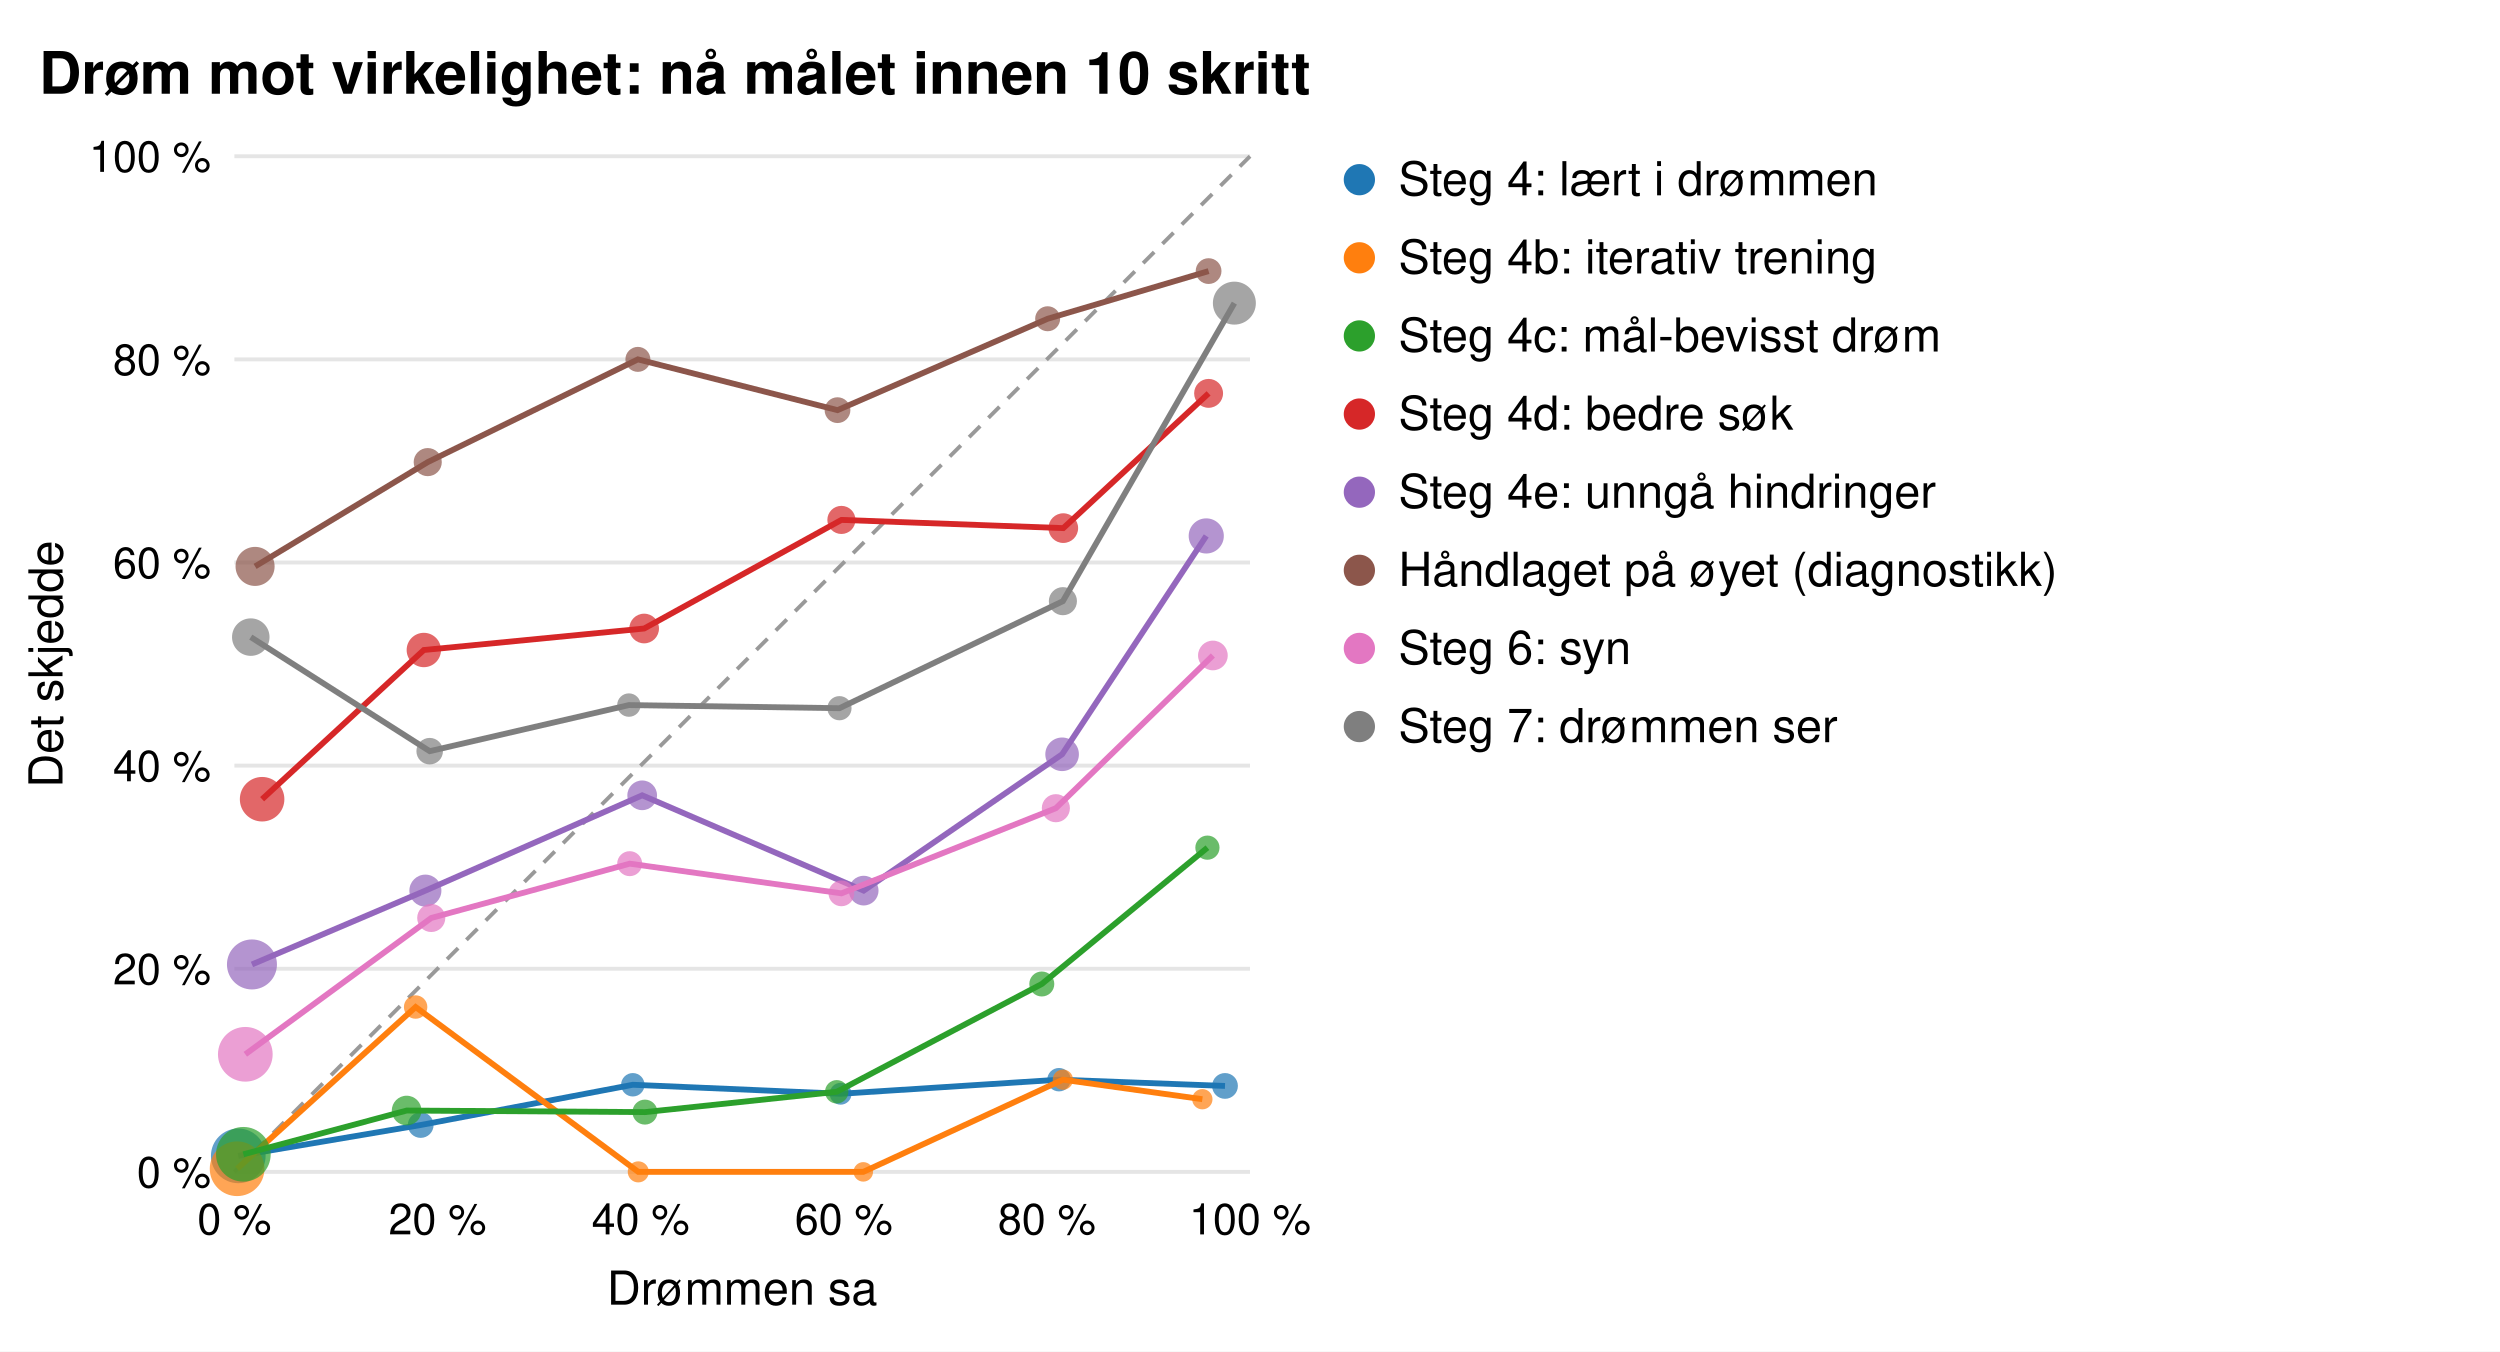
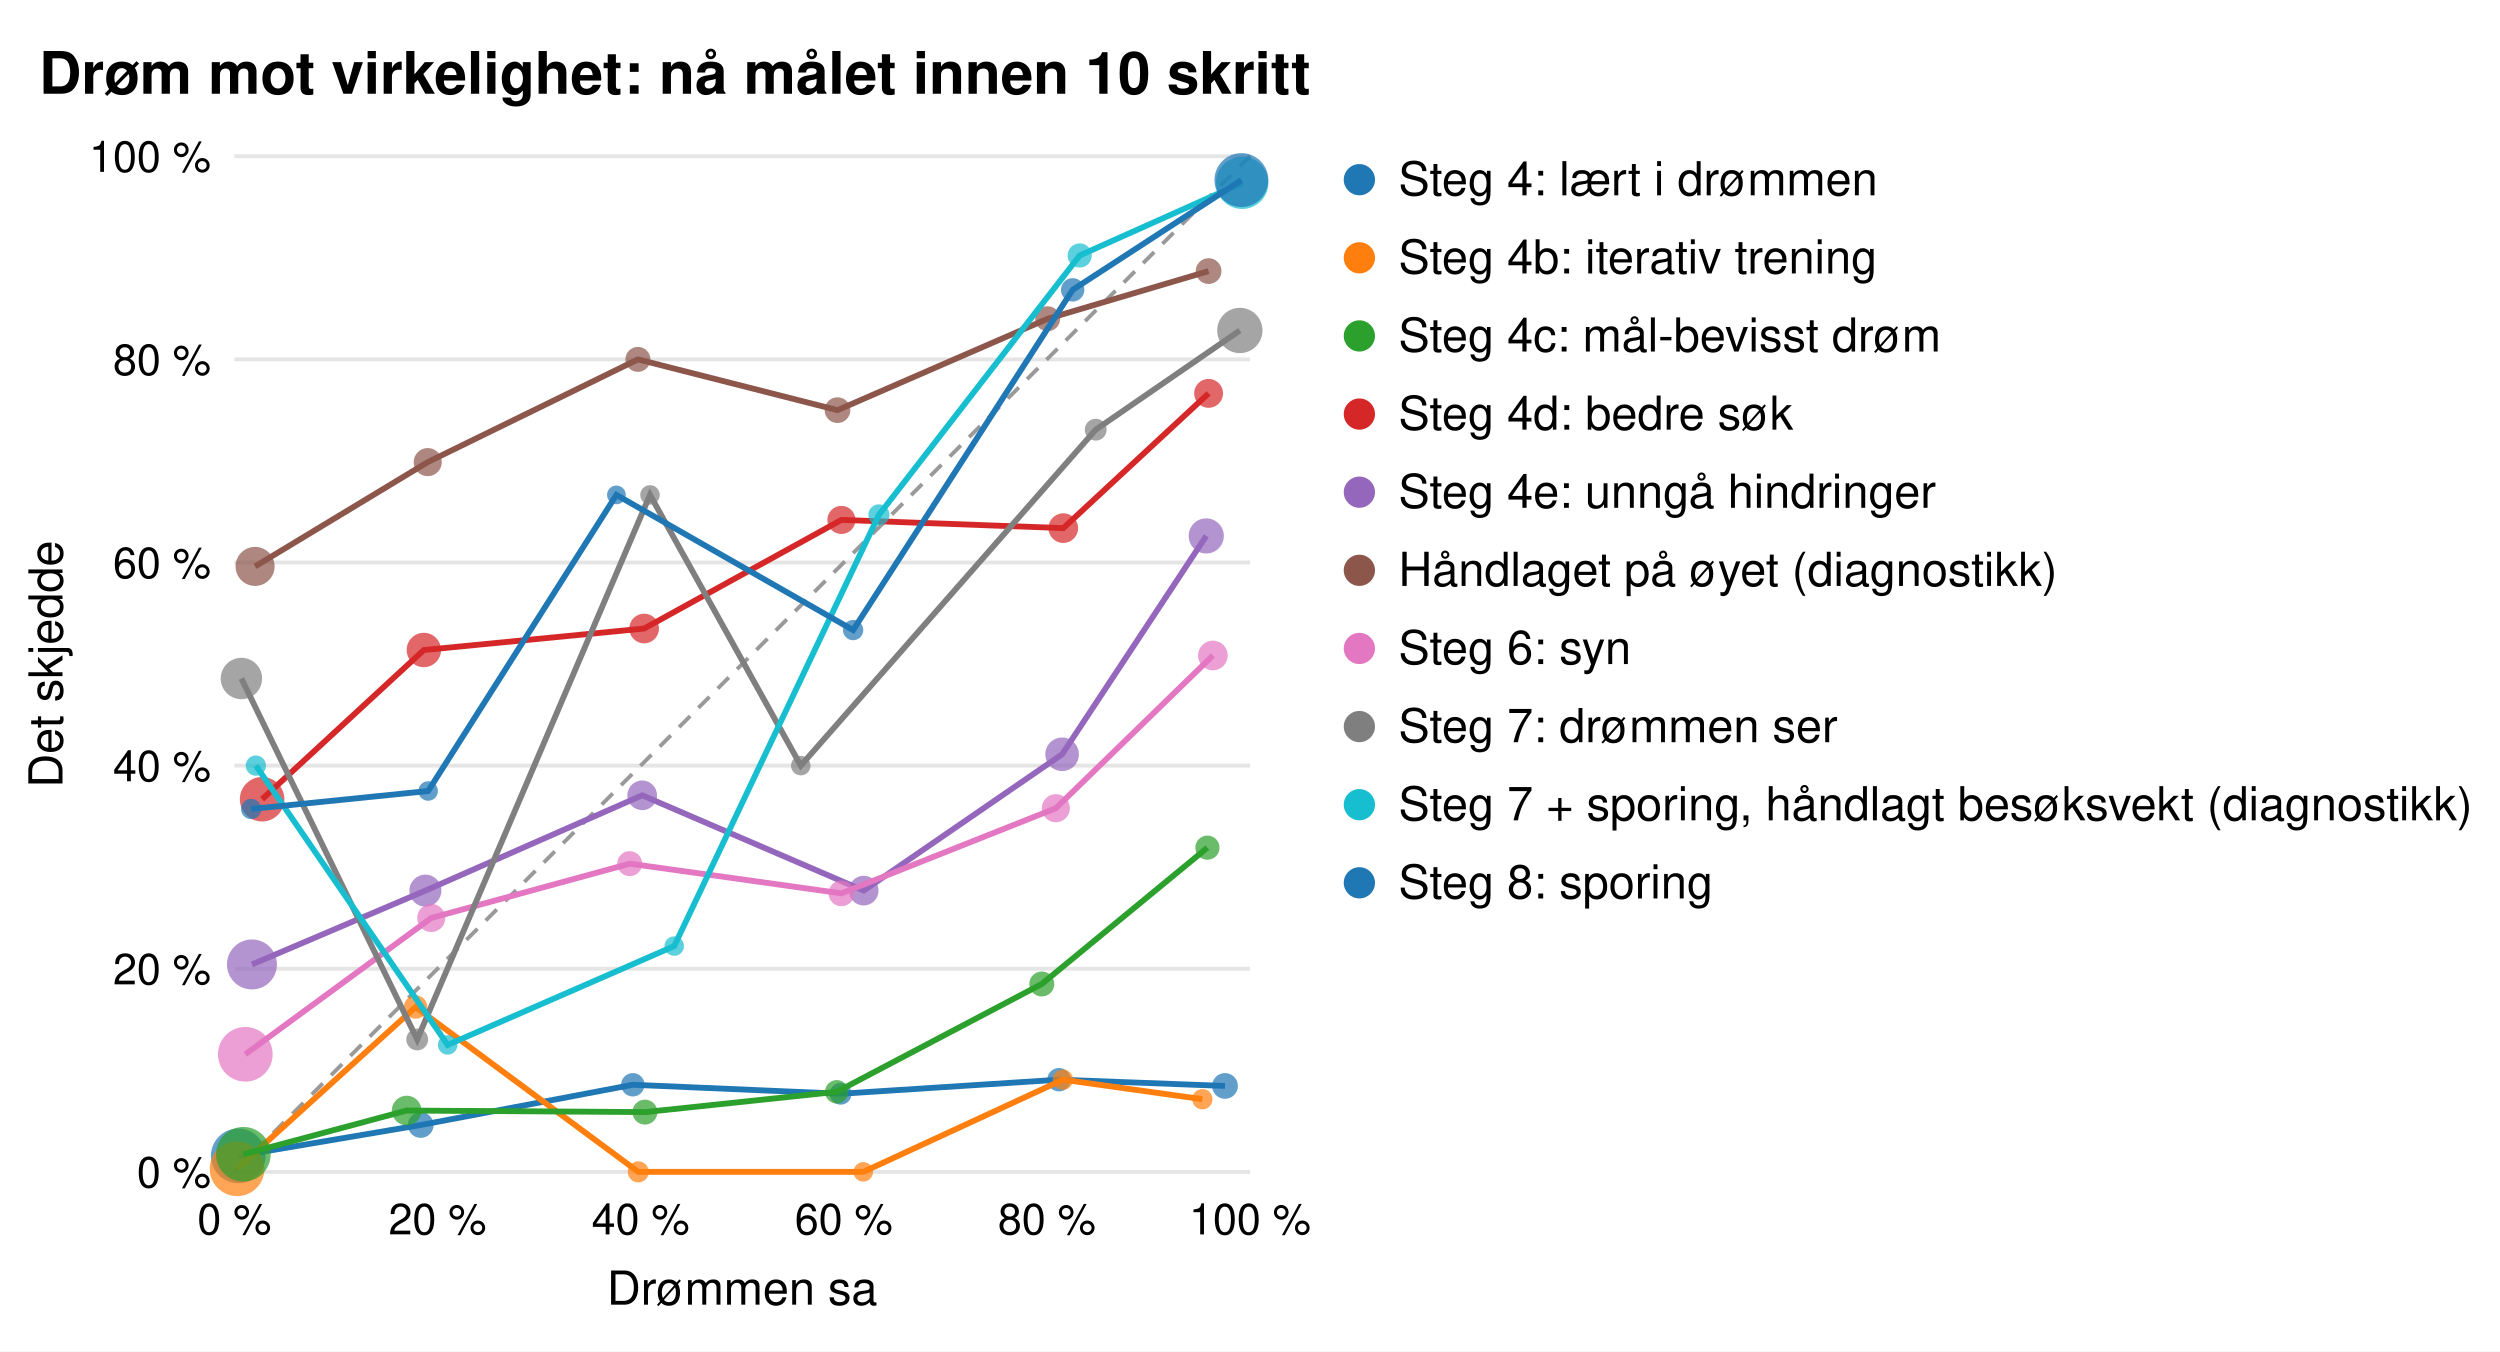
<svg xmlns="http://www.w3.org/2000/svg" width="640" height="346" viewBox="0 0 640 346">
  <rect width="640" height="346" fill="white" />
  <text x="10" y="24" font-family="Helvetica, Arial, sans-serif" font-size="15" font-weight="bold">Drøm mot virkelighet: nå målet innen 10 skritt</text>
  <line x1="60" y1="300.0" x2="320" y2="300.0" stroke="#e5e5e5" />
  <text x="54" y="304.0" font-family="Helvetica, Arial, sans-serif" font-size="11" text-anchor="end">0 %</text>
  <text x="60.0" y="316" font-family="Helvetica, Arial, sans-serif" font-size="11" text-anchor="middle">0 %</text>
  <line x1="60" y1="248.0" x2="320" y2="248.0" stroke="#e5e5e5" />
  <text x="54" y="252.0" font-family="Helvetica, Arial, sans-serif" font-size="11" text-anchor="end">20 %</text>
  <text x="112.0" y="316" font-family="Helvetica, Arial, sans-serif" font-size="11" text-anchor="middle">20 %</text>
  <line x1="60" y1="196.0" x2="320" y2="196.0" stroke="#e5e5e5" />
  <text x="54" y="200.0" font-family="Helvetica, Arial, sans-serif" font-size="11" text-anchor="end">40 %</text>
  <text x="164.0" y="316" font-family="Helvetica, Arial, sans-serif" font-size="11" text-anchor="middle">40 %</text>
  <line x1="60" y1="144.0" x2="320" y2="144.0" stroke="#e5e5e5" />
  <text x="54" y="148.0" font-family="Helvetica, Arial, sans-serif" font-size="11" text-anchor="end">60 %</text>
  <text x="216.0" y="316" font-family="Helvetica, Arial, sans-serif" font-size="11" text-anchor="middle">60 %</text>
  <line x1="60" y1="92.0" x2="320" y2="92.0" stroke="#e5e5e5" />
  <text x="54" y="96.0" font-family="Helvetica, Arial, sans-serif" font-size="11" text-anchor="end">80 %</text>
  <text x="268.0" y="316" font-family="Helvetica, Arial, sans-serif" font-size="11" text-anchor="middle">80 %</text>
  <line x1="60" y1="40.0" x2="320" y2="40.0" stroke="#e5e5e5" />
  <text x="54" y="44.0" font-family="Helvetica, Arial, sans-serif" font-size="11" text-anchor="end">100 %</text>
  <text x="320.0" y="316" font-family="Helvetica, Arial, sans-serif" font-size="11" text-anchor="middle">100 %</text>
  <line x1="60" y1="300" x2="320" y2="40" stroke="#999" stroke-dasharray="4 3" />
  <text x="190.0" y="334" font-family="Helvetica, Arial, sans-serif" font-size="12" text-anchor="middle">Drømmen sa</text>
  <text x="16" y="170.0" font-family="Helvetica, Arial, sans-serif" font-size="12" text-anchor="middle" transform="rotate(-90 16 170.0)">Det skjedde</text>
  <polyline fill="none" stroke="#1f77b4" stroke-width="1.5" points="61.0,295.9 107.7,288.0 162.0,277.7 215.2,280.0 271.1,276.4 313.6,278.0" />
  <circle cx="61.0" cy="295.9" r="7.0" fill="#1f77b4" fill-opacity="0.7" />
  <circle cx="107.7" cy="288.0" r="3.3" fill="#1f77b4" fill-opacity="0.7" />
  <circle cx="162.0" cy="277.7" r="3.0" fill="#1f77b4" fill-opacity="0.7" />
  <circle cx="215.2" cy="280.0" r="2.8" fill="#1f77b4" fill-opacity="0.7" />
  <circle cx="271.1" cy="276.4" r="3.0" fill="#1f77b4" fill-opacity="0.7" />
  <circle cx="313.6" cy="278.0" r="3.3" fill="#1f77b4" fill-opacity="0.7" />
  <circle cx="348" cy="46" r="4" fill="#1f77b4" />
  <text x="358" y="50" font-family="Helvetica, Arial, sans-serif" font-size="12">Steg 4: lært i drømmen</text>
  <polyline fill="none" stroke="#ff7f0e" stroke-width="1.5" points="60.7,299.2 106.4,257.8 163.4,300.0 221.0,300.0 272.1,276.4 307.8,281.4" />
  <circle cx="60.7" cy="299.2" r="7.0" fill="#ff7f0e" fill-opacity="0.7" />
  <circle cx="106.4" cy="257.8" r="3.0" fill="#ff7f0e" fill-opacity="0.7" />
  <circle cx="163.4" cy="300.0" r="2.7" fill="#ff7f0e" fill-opacity="0.7" />
  <circle cx="221.0" cy="300.0" r="2.5" fill="#ff7f0e" fill-opacity="0.7" />
  <circle cx="272.1" cy="276.4" r="2.6" fill="#ff7f0e" fill-opacity="0.7" />
  <circle cx="307.8" cy="281.4" r="2.6" fill="#ff7f0e" fill-opacity="0.7" />
  <circle cx="348" cy="66" r="4" fill="#ff7f0e" />
  <text x="358" y="70" font-family="Helvetica, Arial, sans-serif" font-size="12">Steg 4b: iterativ trening</text>
  <polyline fill="none" stroke="#2ca02c" stroke-width="1.5" points="62.3,295.5 104.1,284.3 165.1,284.7 214.2,279.5 266.7,251.9 309.1,217.0" />
  <circle cx="62.3" cy="295.5" r="7.0" fill="#2ca02c" fill-opacity="0.7" />
  <circle cx="104.1" cy="284.3" r="3.8" fill="#2ca02c" fill-opacity="0.7" />
  <circle cx="165.1" cy="284.7" r="3.2" fill="#2ca02c" fill-opacity="0.7" />
  <circle cx="214.2" cy="279.5" r="3.0" fill="#2ca02c" fill-opacity="0.7" />
  <circle cx="266.7" cy="251.9" r="3.2" fill="#2ca02c" fill-opacity="0.7" />
  <circle cx="309.1" cy="217.0" r="3.1" fill="#2ca02c" fill-opacity="0.7" />
  <circle cx="348" cy="86" r="4" fill="#2ca02c" />
  <text x="358" y="90" font-family="Helvetica, Arial, sans-serif" font-size="12">Steg 4c: mål-bevisst drøm</text>
  <polyline fill="none" stroke="#d62728" stroke-width="1.5" points="67.1,204.6 108.5,166.4 164.9,160.9 215.4,133.1 272.2,135.2 309.4,100.7" />
  <circle cx="67.1" cy="204.6" r="5.7" fill="#d62728" fill-opacity="0.7" />
  <circle cx="108.5" cy="166.4" r="4.4" fill="#d62728" fill-opacity="0.7" />
  <circle cx="164.9" cy="160.9" r="3.8" fill="#d62728" fill-opacity="0.7" />
  <circle cx="215.4" cy="133.1" r="3.6" fill="#d62728" fill-opacity="0.7" />
  <circle cx="272.2" cy="135.2" r="3.8" fill="#d62728" fill-opacity="0.7" />
  <circle cx="309.4" cy="100.7" r="3.7" fill="#d62728" fill-opacity="0.7" />
  <circle cx="348" cy="106" r="4" fill="#d62728" />
  <text x="358" y="110" font-family="Helvetica, Arial, sans-serif" font-size="12">Steg 4d: bedre søk</text>
  <polyline fill="none" stroke="#9467bd" stroke-width="1.5" points="64.5,246.9 108.9,228.0 164.4,203.6 221.1,228.0 271.9,193.1 308.8,137.2" />
  <circle cx="64.5" cy="246.9" r="6.4" fill="#9467bd" fill-opacity="0.7" />
  <circle cx="108.9" cy="228.0" r="4.1" fill="#9467bd" fill-opacity="0.7" />
  <circle cx="164.4" cy="203.6" r="3.8" fill="#9467bd" fill-opacity="0.7" />
  <circle cx="221.1" cy="228.0" r="3.8" fill="#9467bd" fill-opacity="0.7" />
  <circle cx="271.9" cy="193.1" r="4.3" fill="#9467bd" fill-opacity="0.7" />
  <circle cx="308.8" cy="137.2" r="4.5" fill="#9467bd" fill-opacity="0.7" />
  <circle cx="348" cy="126" r="4" fill="#9467bd" />
  <text x="358" y="130" font-family="Helvetica, Arial, sans-serif" font-size="12">Steg 4e: unngå hindringer</text>
  <polyline fill="none" stroke="#8c564b" stroke-width="1.5" points="65.3,145.0 109.5,118.3 163.3,92.0 214.4,105.0 268.2,81.6 309.4,69.4" />
  <circle cx="65.3" cy="145.0" r="5.0" fill="#8c564b" fill-opacity="0.7" />
  <circle cx="109.5" cy="118.3" r="3.6" fill="#8c564b" fill-opacity="0.7" />
  <circle cx="163.3" cy="92.0" r="3.2" fill="#8c564b" fill-opacity="0.7" />
  <circle cx="214.4" cy="105.0" r="3.3" fill="#8c564b" fill-opacity="0.7" />
  <circle cx="268.2" cy="81.6" r="3.2" fill="#8c564b" fill-opacity="0.7" />
  <circle cx="309.4" cy="69.4" r="3.3" fill="#8c564b" fill-opacity="0.7" />
  <circle cx="348" cy="146" r="4" fill="#8c564b" />
  <text x="358" y="150" font-family="Helvetica, Arial, sans-serif" font-size="12">Håndlaget på øyet (diagnostikk)</text>
  <polyline fill="none" stroke="#e377c2" stroke-width="1.5" points="62.8,269.9 110.4,235.0 161.2,221.1 215.4,228.7 270.3,206.9 310.5,167.8" />
  <circle cx="62.8" cy="269.9" r="7.0" fill="#e377c2" fill-opacity="0.7" />
  <circle cx="110.4" cy="235.0" r="3.6" fill="#e377c2" fill-opacity="0.7" />
  <circle cx="161.2" cy="221.1" r="3.2" fill="#e377c2" fill-opacity="0.7" />
  <circle cx="215.4" cy="228.7" r="3.3" fill="#e377c2" fill-opacity="0.7" />
  <circle cx="270.3" cy="206.9" r="3.6" fill="#e377c2" fill-opacity="0.7" />
  <circle cx="310.5" cy="167.8" r="3.8" fill="#e377c2" fill-opacity="0.7" />
  <circle cx="348" cy="166" r="4" fill="#e377c2" />
  <text x="358" y="170" font-family="Helvetica, Arial, sans-serif" font-size="12">Steg 6: syn</text>
-   <polyline fill="none" stroke="#7f7f7f" stroke-width="1.5" points="64.2,163.1 110.0,192.3 161.0,180.5 214.9,181.3 272.1,153.9 316.0,77.6" />
-   <circle cx="64.2" cy="163.1" r="4.8" fill="#7f7f7f" fill-opacity="0.7" />
-   <circle cx="110.0" cy="192.3" r="3.4" fill="#7f7f7f" fill-opacity="0.7" />
-   <circle cx="161.0" cy="180.5" r="3.0" fill="#7f7f7f" fill-opacity="0.7" />
-   <circle cx="214.9" cy="181.3" r="3.1" fill="#7f7f7f" fill-opacity="0.7" />
-   <circle cx="272.1" cy="153.9" r="3.6" fill="#7f7f7f" fill-opacity="0.7" />
-   <circle cx="316.0" cy="77.6" r="5.5" fill="#7f7f7f" fill-opacity="0.7" />
+   <polyline fill="none" stroke="#7f7f7f" stroke-width="1.5" points="61.8,173.7 106.8,266.1 166.4,126.7 205.0,196.0 280.5,110.0 317.4,84.6" />
+   <circle cx="61.8" cy="173.7" r="5.3" fill="#7f7f7f" fill-opacity="0.7" />
+   <circle cx="106.8" cy="266.1" r="2.8" fill="#7f7f7f" fill-opacity="0.7" />
+   <circle cx="166.4" cy="126.7" r="2.5" fill="#7f7f7f" fill-opacity="0.7" />
+   <circle cx="205.0" cy="196.0" r="2.5" fill="#7f7f7f" fill-opacity="0.7" />
+   <circle cx="280.5" cy="110.0" r="2.8" fill="#7f7f7f" fill-opacity="0.7" />
+   <circle cx="317.4" cy="84.6" r="5.8" fill="#7f7f7f" fill-opacity="0.7" />
  <circle cx="348" cy="186" r="4" fill="#7f7f7f" />
  <text x="358" y="190" font-family="Helvetica, Arial, sans-serif" font-size="12">Steg 7: drømmen ser</text>
+   <polyline fill="none" stroke="#17becf" stroke-width="1.5" points="65.5,196.0 114.6,267.5 172.6,242.2 225.0,131.8 276.4,65.4 318.0,46.8" />
+   <circle cx="65.5" cy="196.0" r="2.6" fill="#17becf" fill-opacity="0.7" />
+   <circle cx="114.6" cy="267.5" r="2.5" fill="#17becf" fill-opacity="0.7" />
+   <circle cx="172.6" cy="242.2" r="2.5" fill="#17becf" fill-opacity="0.7" />
+   <circle cx="225.0" cy="131.8" r="2.7" fill="#17becf" fill-opacity="0.7" />
+   <circle cx="276.4" cy="65.4" r="3.1" fill="#17becf" fill-opacity="0.7" />
+   <circle cx="318.0" cy="46.8" r="6.7" fill="#17becf" fill-opacity="0.7" />
+   <circle cx="348" cy="206" r="4" fill="#17becf" />
+   <text x="358" y="210" font-family="Helvetica, Arial, sans-serif" font-size="12">Steg 7 + sporing, håndlagt besøksvekt (diagnostikk)</text>
+   <polyline fill="none" stroke="#1f77b4" stroke-width="1.5" points="64.3,207.1 109.6,202.5 157.8,126.7 218.4,161.3 274.6,74.2 317.8,46.1" />
+   <circle cx="64.3" cy="207.1" r="2.6" fill="#1f77b4" fill-opacity="0.7" />
+   <circle cx="109.6" cy="202.5" r="2.5" fill="#1f77b4" fill-opacity="0.7" />
+   <circle cx="157.8" cy="126.7" r="2.4" fill="#1f77b4" fill-opacity="0.7" />
+   <circle cx="218.4" cy="161.3" r="2.6" fill="#1f77b4" fill-opacity="0.7" />
+   <circle cx="274.6" cy="74.2" r="3.0" fill="#1f77b4" fill-opacity="0.7" />
+   <circle cx="317.8" cy="46.1" r="6.9" fill="#1f77b4" fill-opacity="0.7" />
+   <circle cx="348" cy="226" r="4" fill="#1f77b4" />
+   <text x="358" y="230" font-family="Helvetica, Arial, sans-serif" font-size="12">Steg 8: sporing</text>
</svg>
